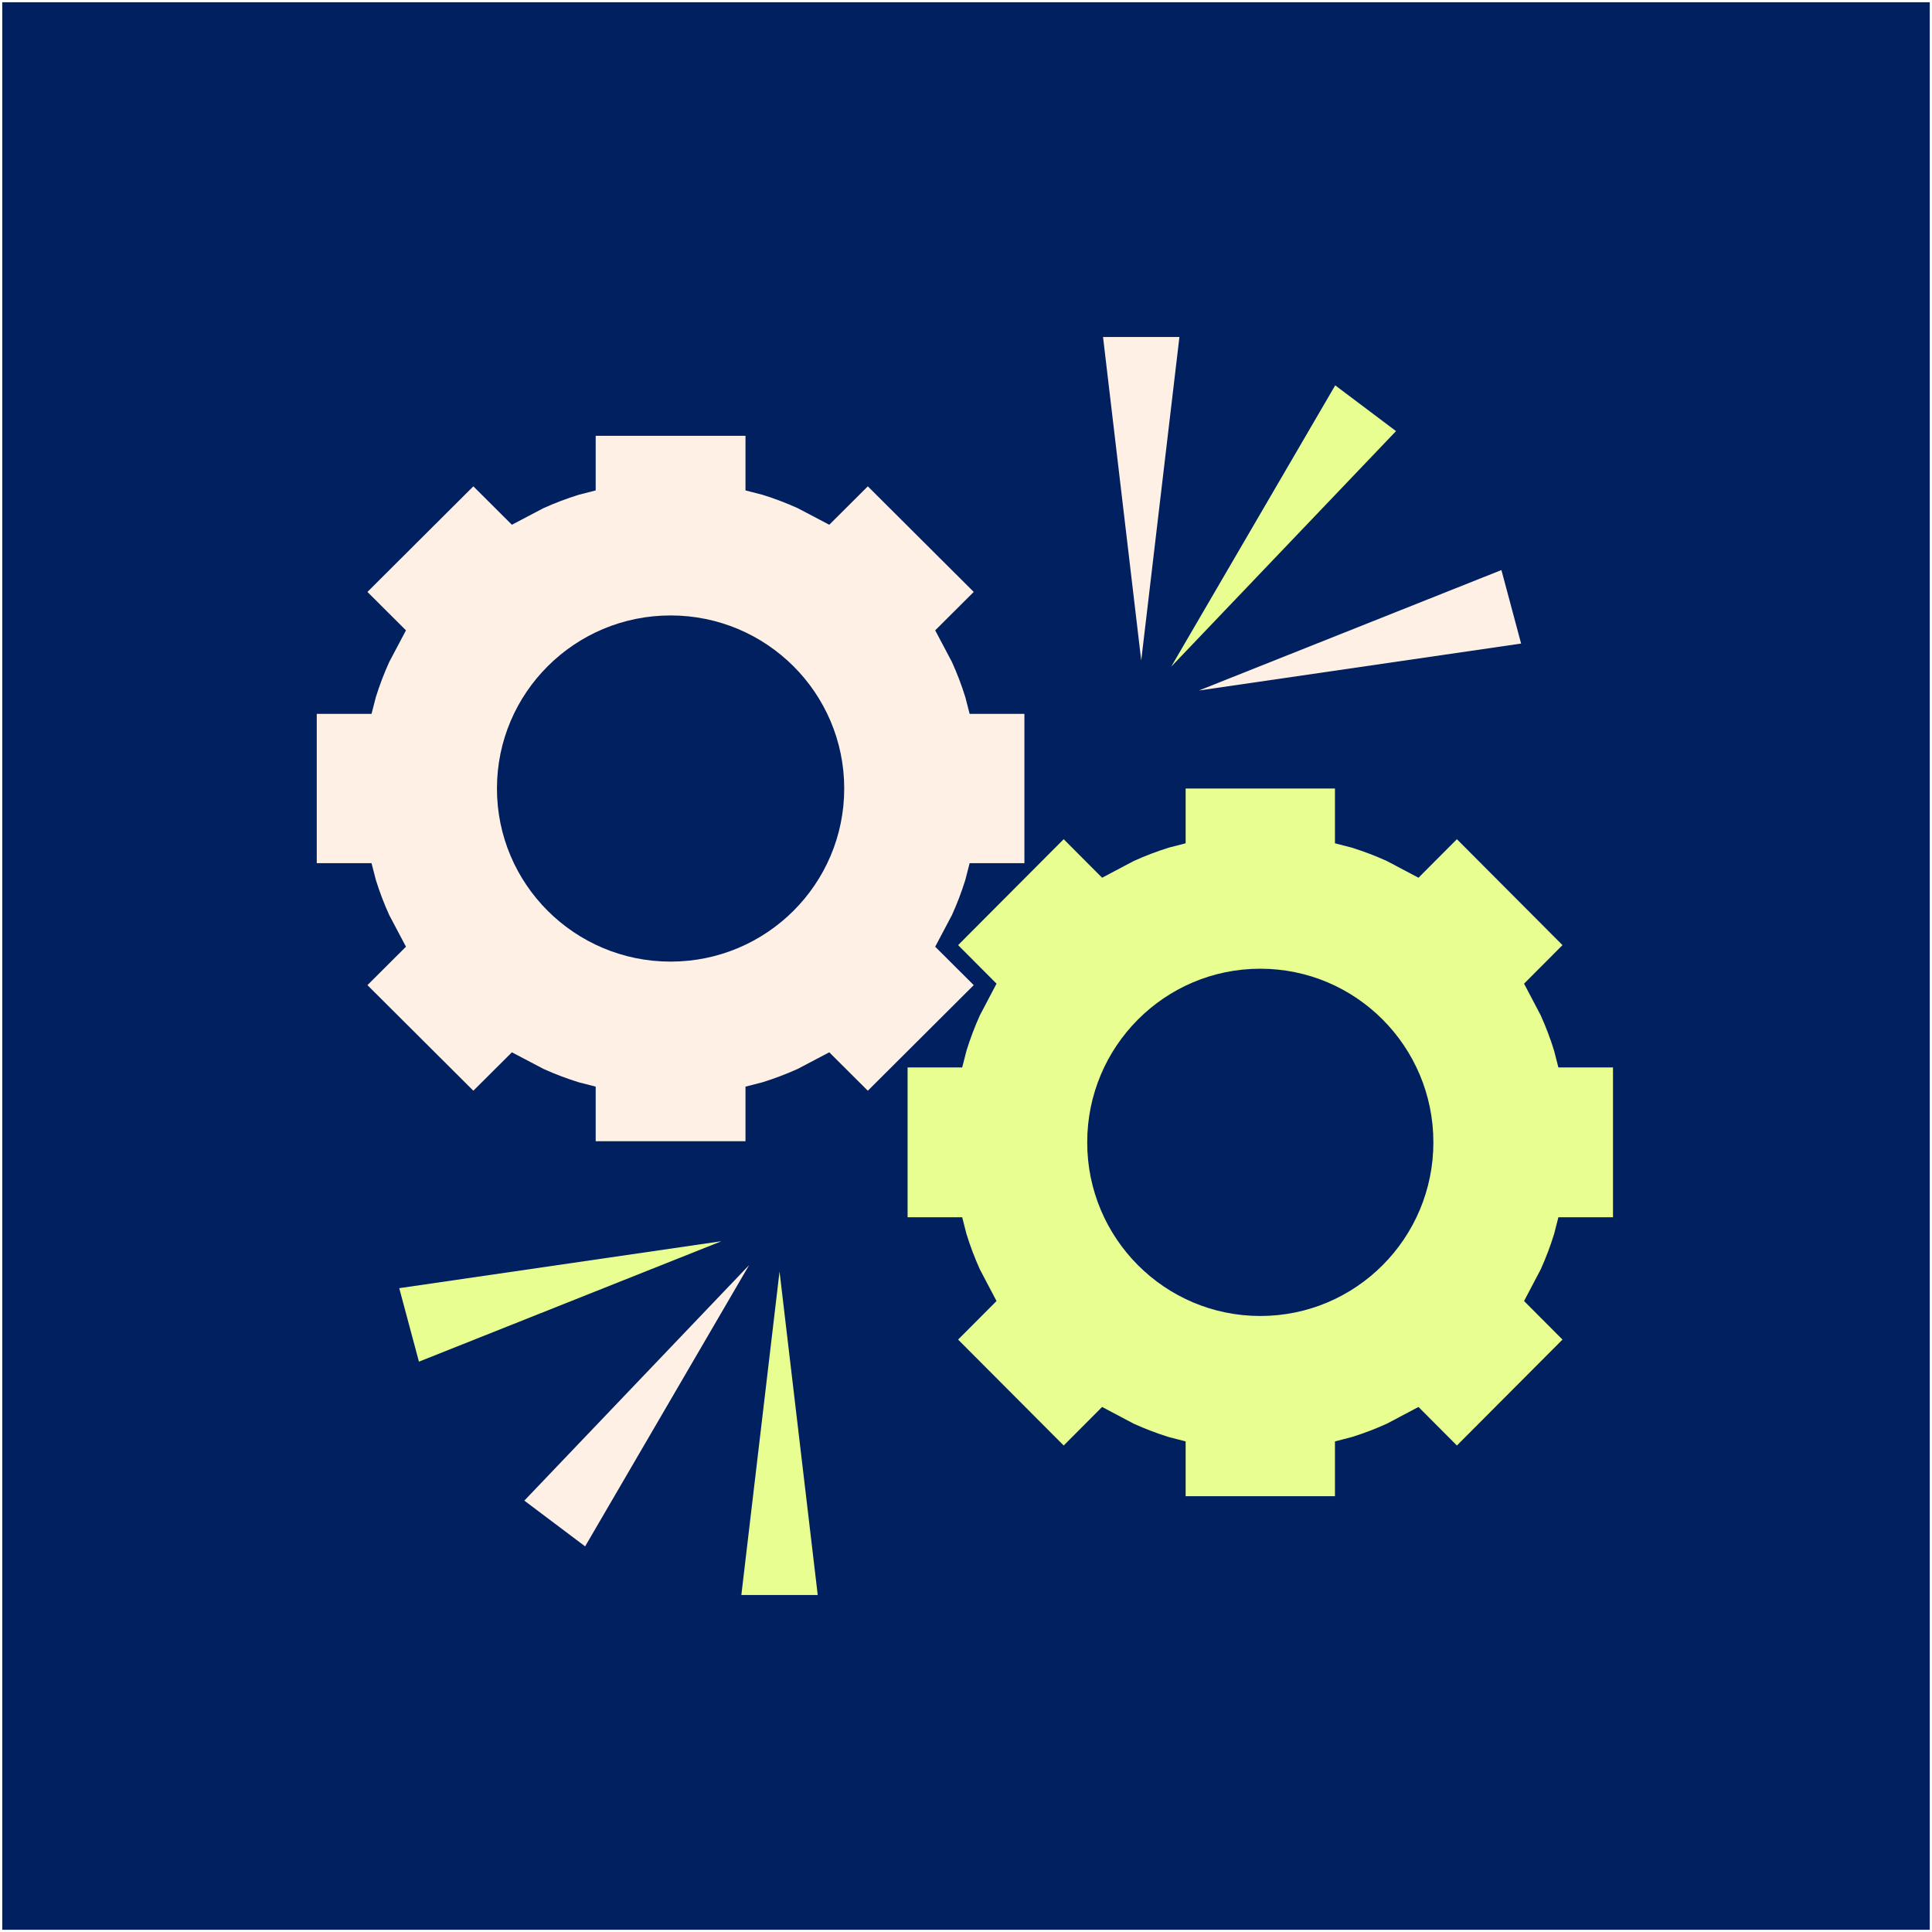
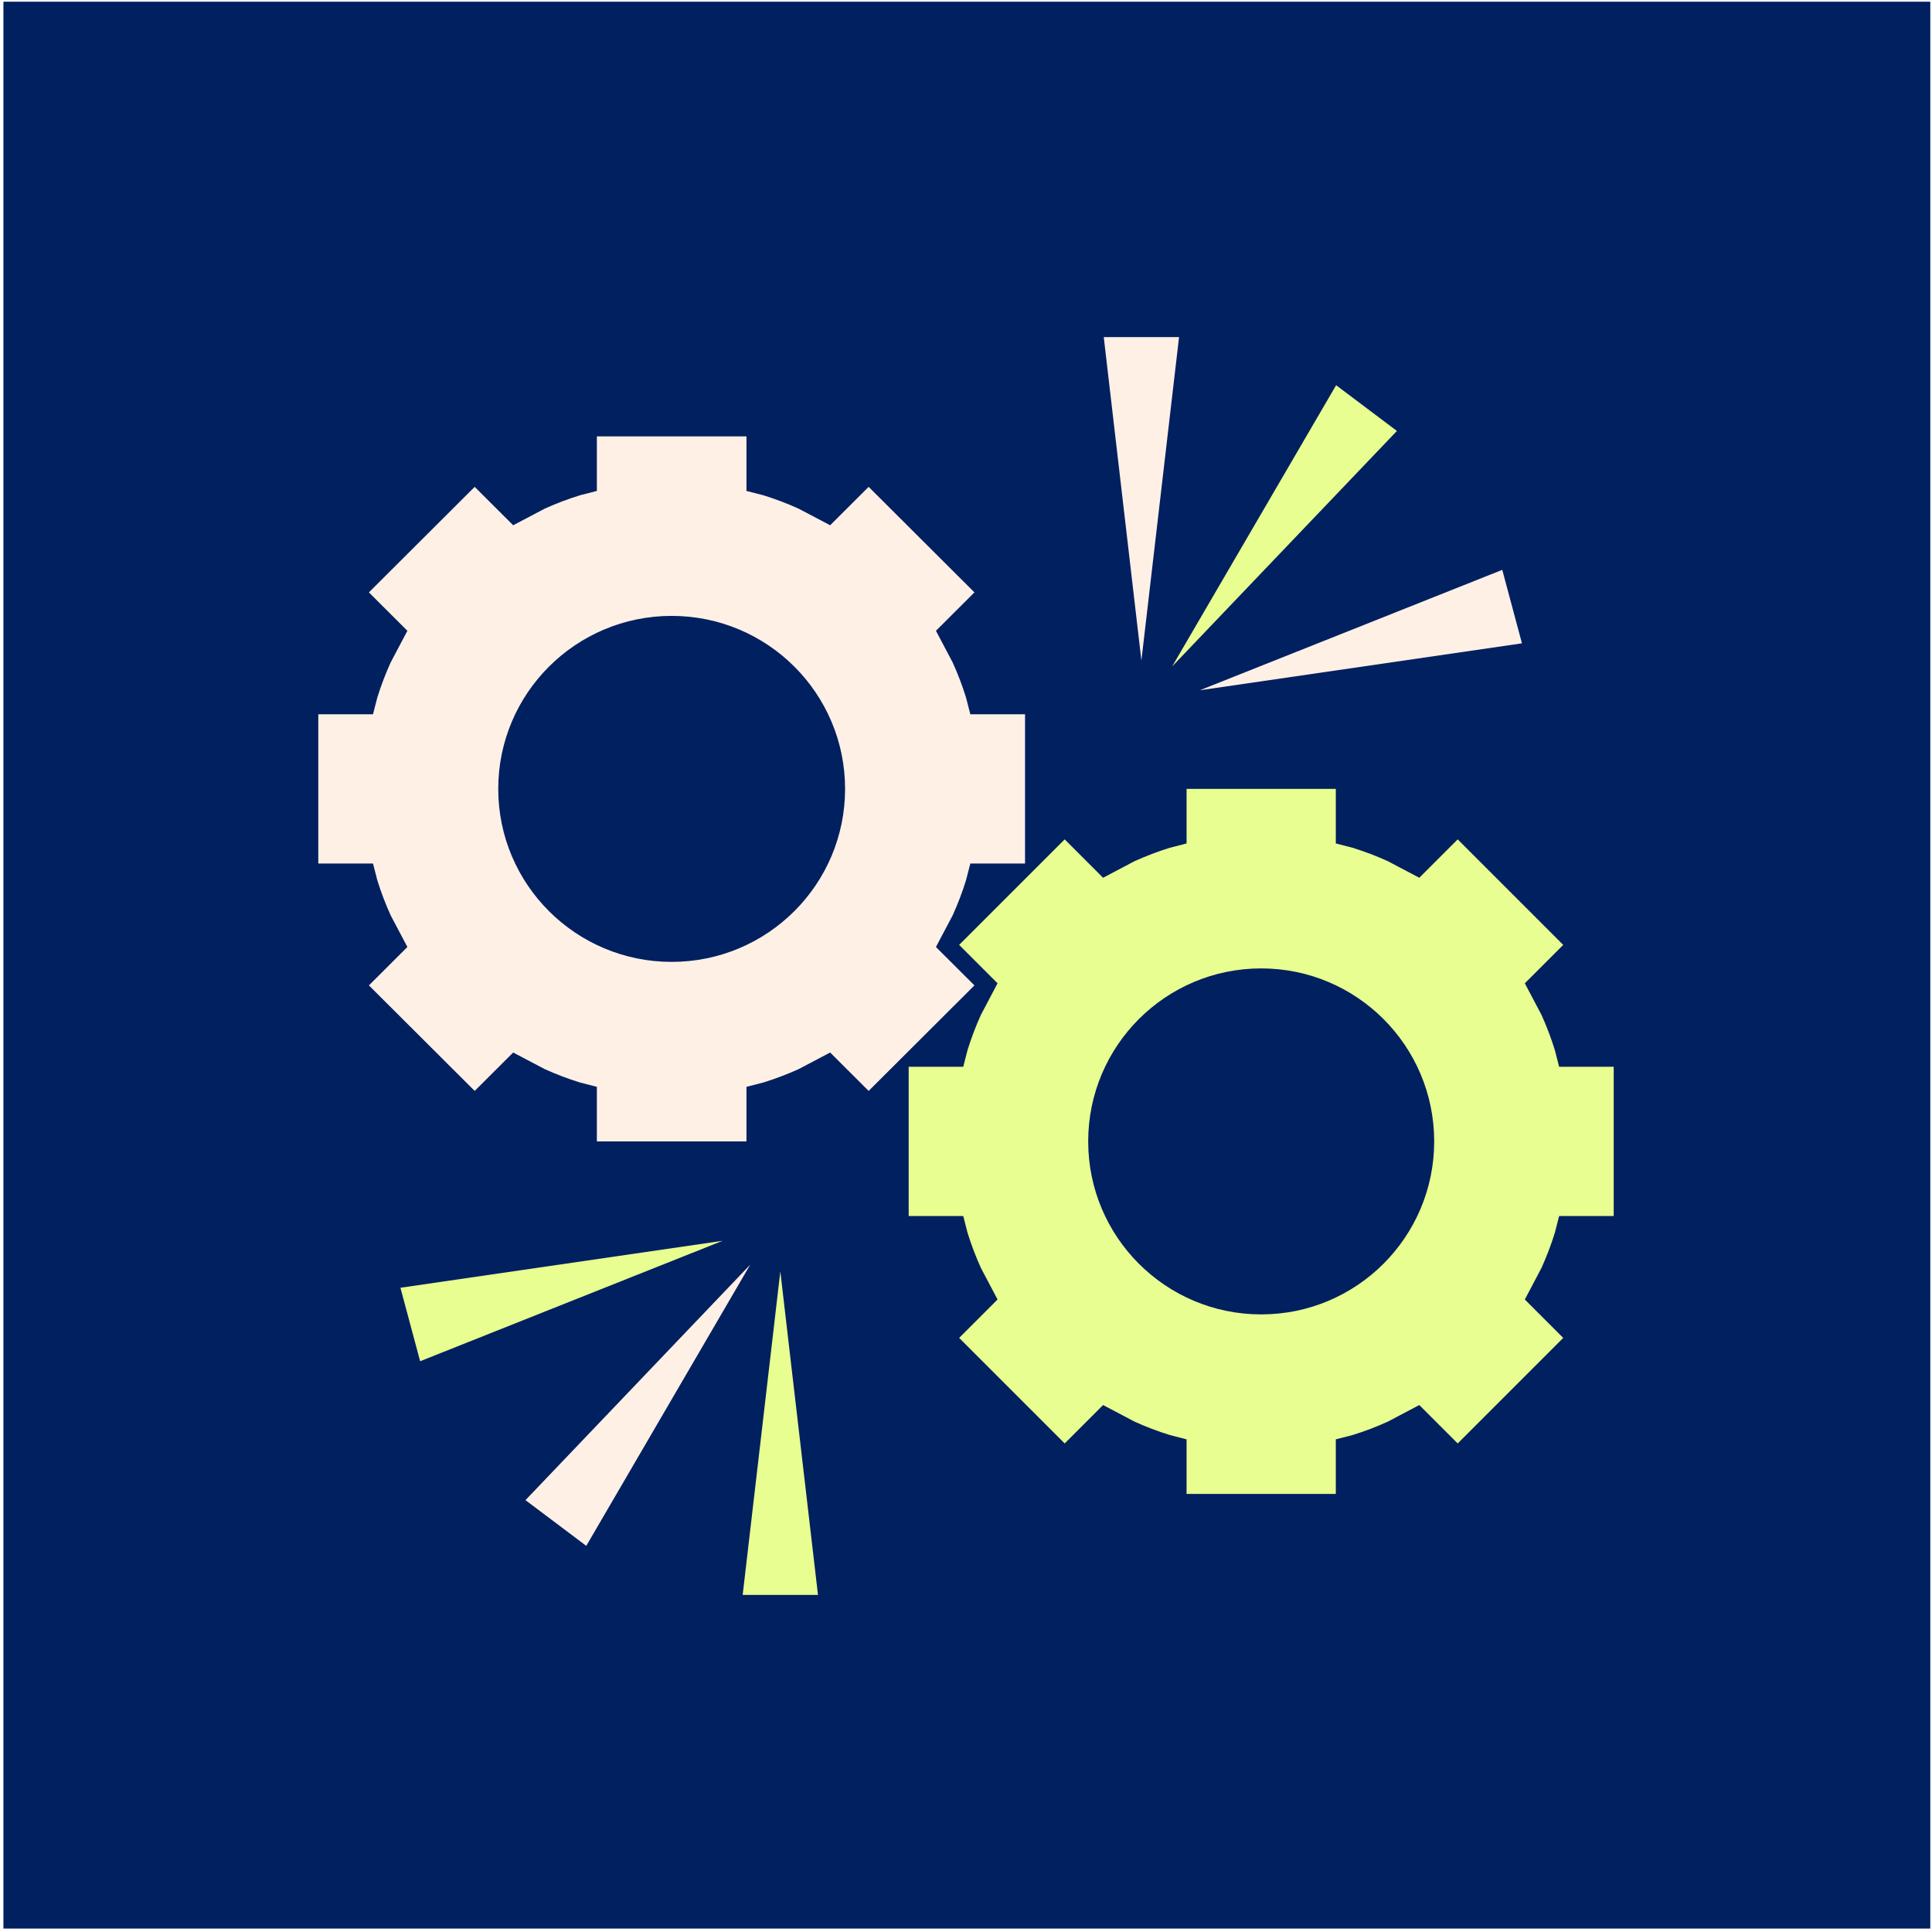
- <svg xmlns="http://www.w3.org/2000/svg" width="860" height="860" overflow="hidden">
+ <svg xmlns="http://www.w3.org/2000/svg" width="1129" height="1129" overflow="hidden">
  <defs>
    <clipPath id="clip0">
-       <path d="M28 113 888 113 888 973 28 973Z" fill-rule="evenodd" clip-rule="evenodd" />
+       <path d="M-3-1 1126-1 1126 1128-3 1128Z" fill-rule="evenodd" clip-rule="evenodd" />
    </clipPath>
  </defs>
-   <g clip-path="url(#clip0)" transform="translate(-28 -113)">
-     <rect x="29" y="114" width="858" height="858" fill="#002060" class="darkblue" />
-     <path d="M326.5 386.954C283.813 386.954 249.208 421.449 249.208 464 249.208 506.551 283.813 541.046 326.5 541.046 369.187 541.046 403.792 506.551 403.792 464 403.792 421.449 369.187 386.954 326.5 386.954ZM293.161 307 359.84 307 359.84 331.304 367.348 333.228C372.724 334.895 377.959 336.883 383.03 339.168L397.139 346.586 414.295 329.484 461.444 376.484 444.288 393.586 451.73 407.649C454.022 412.704 456.016 417.922 457.688 423.282L459.619 430.766 484 430.766 484 497.234 459.619 497.234 457.688 504.718C456.016 510.078 454.022 515.296 451.73 520.351L444.288 534.414 461.444 551.516 414.295 598.516 397.139 581.414 383.03 588.832C377.959 591.117 372.724 593.105 367.348 594.772L359.84 596.696 359.84 621 293.161 621 293.161 596.696 285.652 594.772C280.276 593.105 275.041 591.117 269.97 588.832L255.861 581.414 238.705 598.516 191.556 551.516 208.712 534.414 201.271 520.351C198.978 515.296 196.984 510.078 195.312 504.718L193.381 497.234 169 497.234 169 430.766 193.381 430.766 195.312 423.282C196.984 417.922 198.978 412.704 201.271 407.649L208.712 393.586 191.556 376.484 238.705 329.484 255.861 346.586 269.97 339.168C275.041 336.883 280.276 334.895 285.652 333.228L293.161 331.304Z" fill="#FFF0E5" class="beije" fill-rule="evenodd" />
-     <path d="M589 544.208C546.449 544.208 511.954 578.813 511.954 621.5 511.954 664.187 546.449 698.792 589 698.792 631.551 698.792 666.046 664.187 666.046 621.5 666.046 578.813 631.551 544.208 589 544.208ZM555.766 464 622.234 464 622.234 488.381 629.718 490.312C635.078 491.984 640.296 493.978 645.351 496.271L659.415 503.712 676.516 486.556 723.516 533.705 706.414 550.861 713.832 564.97C716.117 570.041 718.105 575.276 719.772 580.652L721.696 588.16 746 588.16 746 654.84 721.696 654.84 719.772 662.348C718.105 667.724 716.117 672.959 713.832 678.03L706.414 692.139 723.516 709.295 676.516 756.444 659.414 739.288 645.351 746.73C640.296 749.022 635.078 751.016 629.718 752.688L622.234 754.619 622.234 779 555.766 779 555.766 754.619 548.282 752.688C542.922 751.016 537.704 749.022 532.649 746.73L518.586 739.288 501.484 756.444 454.485 709.295 471.586 692.139 464.168 678.03C461.883 672.959 459.895 667.724 458.228 662.348L456.304 654.84 432 654.84 432 588.16 456.304 588.16 458.228 580.652C459.895 575.276 461.883 570.041 464.168 564.97L471.586 550.861 454.485 533.705 501.484 486.556 518.586 503.712 532.649 496.271C537.704 493.978 542.922 491.984 548.282 490.312L555.766 488.381Z" fill="#E9FE90" class="yellow" fill-rule="evenodd" />
-     <path d="M358 823 375 679 392 823Z" fill="#E9FE90" class="yellow" fill-rule="evenodd" />
-     <path d="M261.394 780.979 361.471 676.122 288.462 801.342Z" fill="#FFF0E5" class="beije" fill-rule="evenodd" />
-     <path d="M205.716 686.41 349.151 665.51 214.483 719.128Z" fill="#E9FE90" class="yellow" fill-rule="evenodd" />
-     <path d="M553 263 536 407 519 263Z" fill="#FFF0E5" class="beije" fill-rule="evenodd" />
-     <path d="M649.419 304.899 549.342 409.756 622.351 284.536Z" fill="#E9FE90" class="yellow" fill-rule="evenodd" />
-     <path d="M705.097 399.468 561.662 420.368 696.33 366.75Z" fill="#FFF0E5" class="beije" fill-rule="evenodd" />
+   <g clip-path="url(#clip0)" transform="translate(3 1)">
+     <rect x="-1" y="0" width="1126" height="1126" fill="#002060" />
+     <path d="M389.5 358.907C333.533 358.907 288.162 404.168 288.162 460 288.162 515.832 333.533 561.093 389.5 561.093 445.467 561.093 490.838 515.832 490.838 460 490.838 404.168 445.467 358.907 389.5 358.907ZM345.788 254 433.212 254 433.212 285.889 443.056 288.414C450.105 290.602 456.969 293.209 463.618 296.208L482.115 305.941 504.609 283.502 566.427 345.17 543.933 367.609 553.69 386.062C556.696 392.694 559.31 399.542 561.502 406.574L564.034 416.394 596 416.394 596 503.606 564.034 503.606 561.502 513.426C559.31 520.459 556.696 527.306 553.69 533.938L543.933 552.391 566.427 574.83 504.609 636.498 482.115 614.059 463.618 623.792C456.969 626.791 450.105 629.399 443.056 631.586L433.212 634.111 433.212 666 345.788 666 345.788 634.111 335.944 631.586C328.895 629.399 322.031 626.791 315.383 623.792L296.885 614.059 274.392 636.498 212.574 574.83 235.067 552.391 225.31 533.938C222.304 527.306 219.69 520.459 217.498 513.426L214.967 503.606 183 503.606 183 416.394 214.967 416.394 217.498 406.574C219.69 399.542 222.304 392.694 225.31 386.062L235.067 367.609 212.574 345.17 274.392 283.502 296.885 305.941 315.383 296.208C322.031 293.209 328.895 290.602 335.944 288.414L345.788 285.889Z" fill="#FFF0E5" fill-rule="evenodd" />
+     <path d="M734 564.907C678.168 564.907 632.907 610.168 632.907 666 632.907 721.832 678.168 767.093 734 767.093 789.832 767.093 835.093 721.832 835.093 666 835.093 610.168 789.832 564.907 734 564.907ZM690.394 460 777.606 460 777.606 491.889 787.426 494.414C794.459 496.602 801.306 499.209 807.938 502.208L826.391 511.941 848.83 489.502 910.498 551.17 888.059 573.609 897.792 592.062C900.791 598.694 903.399 605.542 905.586 612.574L908.111 622.394 940 622.394 940 709.606 908.111 709.606 905.586 719.426C903.399 726.459 900.791 733.306 897.792 739.938L888.059 758.391 910.498 780.83 848.83 842.498 826.391 820.059 807.938 829.792C801.306 832.791 794.459 835.399 787.426 837.586L777.606 840.111 777.606 872 690.394 872 690.394 840.111 680.574 837.586C673.542 835.399 666.694 832.791 660.062 829.792L641.609 820.059 619.17 842.498 557.502 780.83 579.941 758.391 570.208 739.938C567.209 733.306 564.602 726.459 562.414 719.426L559.889 709.606 528 709.606 528 622.394 559.889 622.394 562.414 612.574C564.602 605.542 567.209 598.694 570.208 592.062L579.941 573.609 557.502 551.17 619.17 489.502 641.609 511.941 660.062 502.208C666.694 499.209 673.542 496.602 680.574 494.414L690.394 491.889Z" fill="#E9FE90" fill-rule="evenodd" />
+     <path d="M431 931 453 742 475 931Z" fill="#E9FE90" fill-rule="evenodd" />
+     <path d="M304.074 875.632 435.413 738.019 339.598 902.356Z" fill="#FFF0E5" fill-rule="evenodd" />
+     <path d="M231.003 751.52 419.245 724.092 242.509 794.459Z" fill="#E9FE90" fill-rule="evenodd" />
+     <path d="M686 196 664 385 642 196Z" fill="#FFF0E5" fill-rule="evenodd" />
+     <path d="M813.312 250.831 681.973 388.444 777.789 224.107Z" fill="#E9FE90" fill-rule="evenodd" />
+     <path d="M886.383 374.943 698.141 402.371 874.877 332.004Z" fill="#FFF0E5" fill-rule="evenodd" />
  </g>
</svg>
